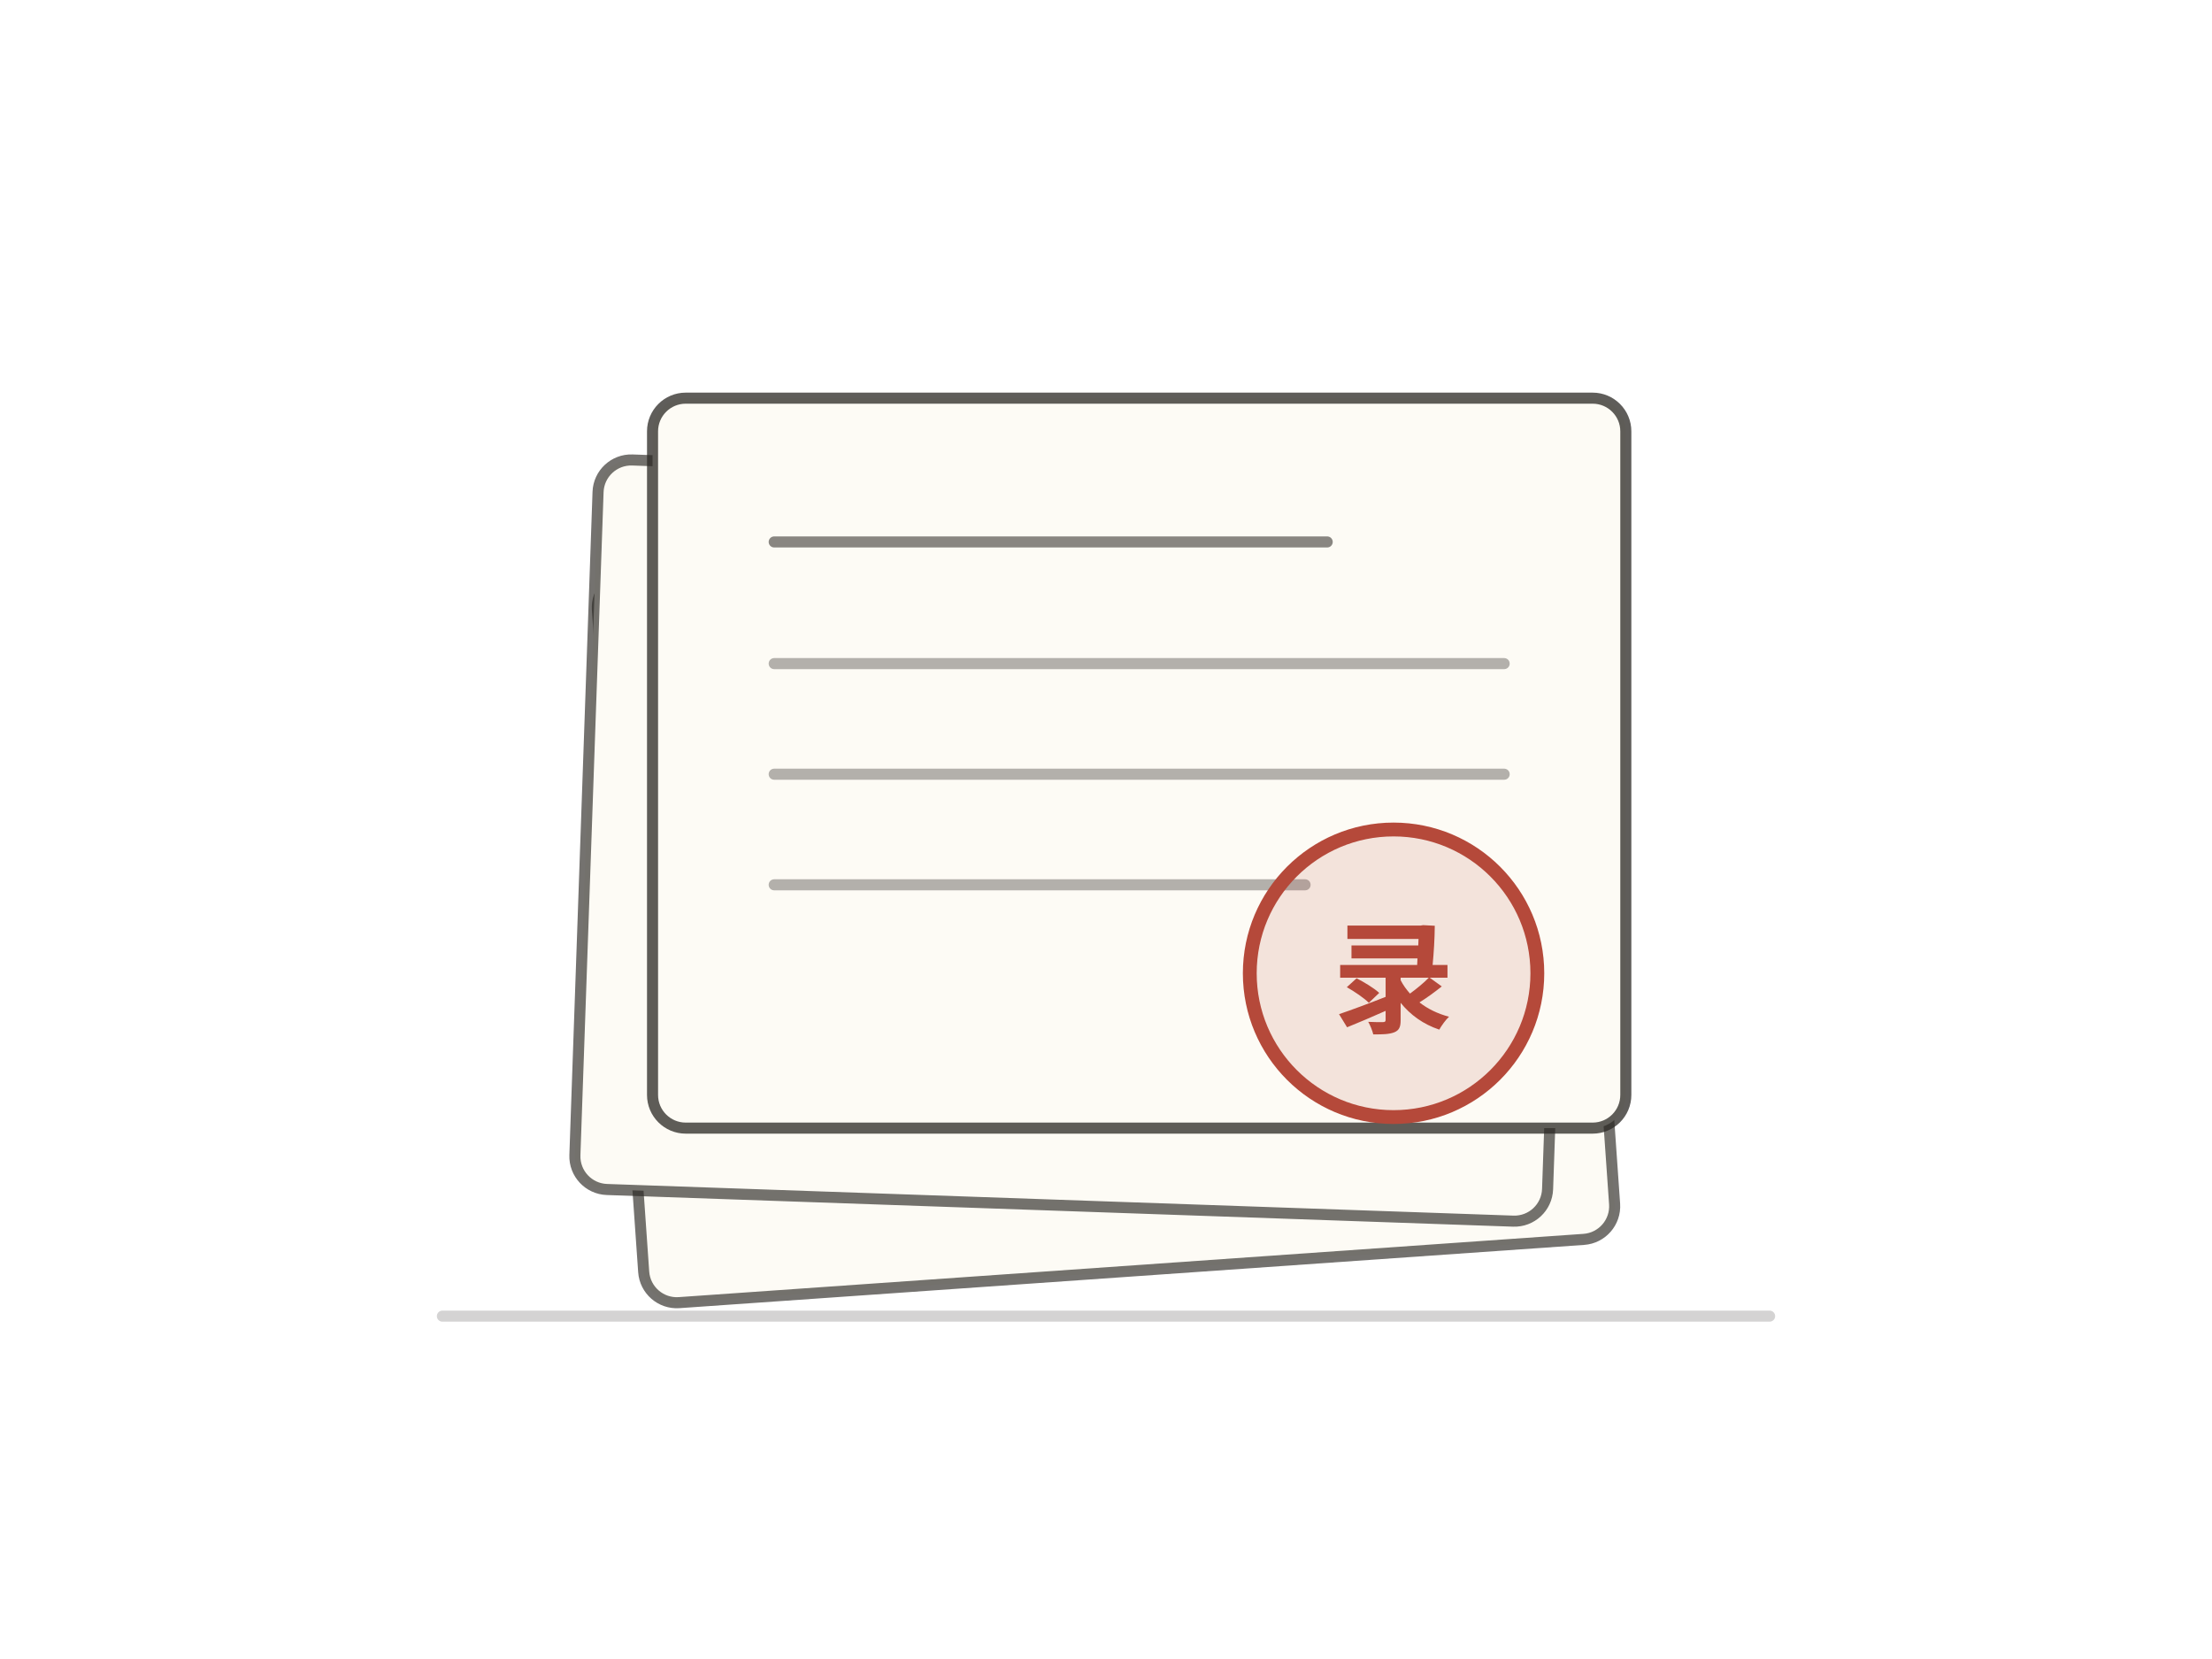
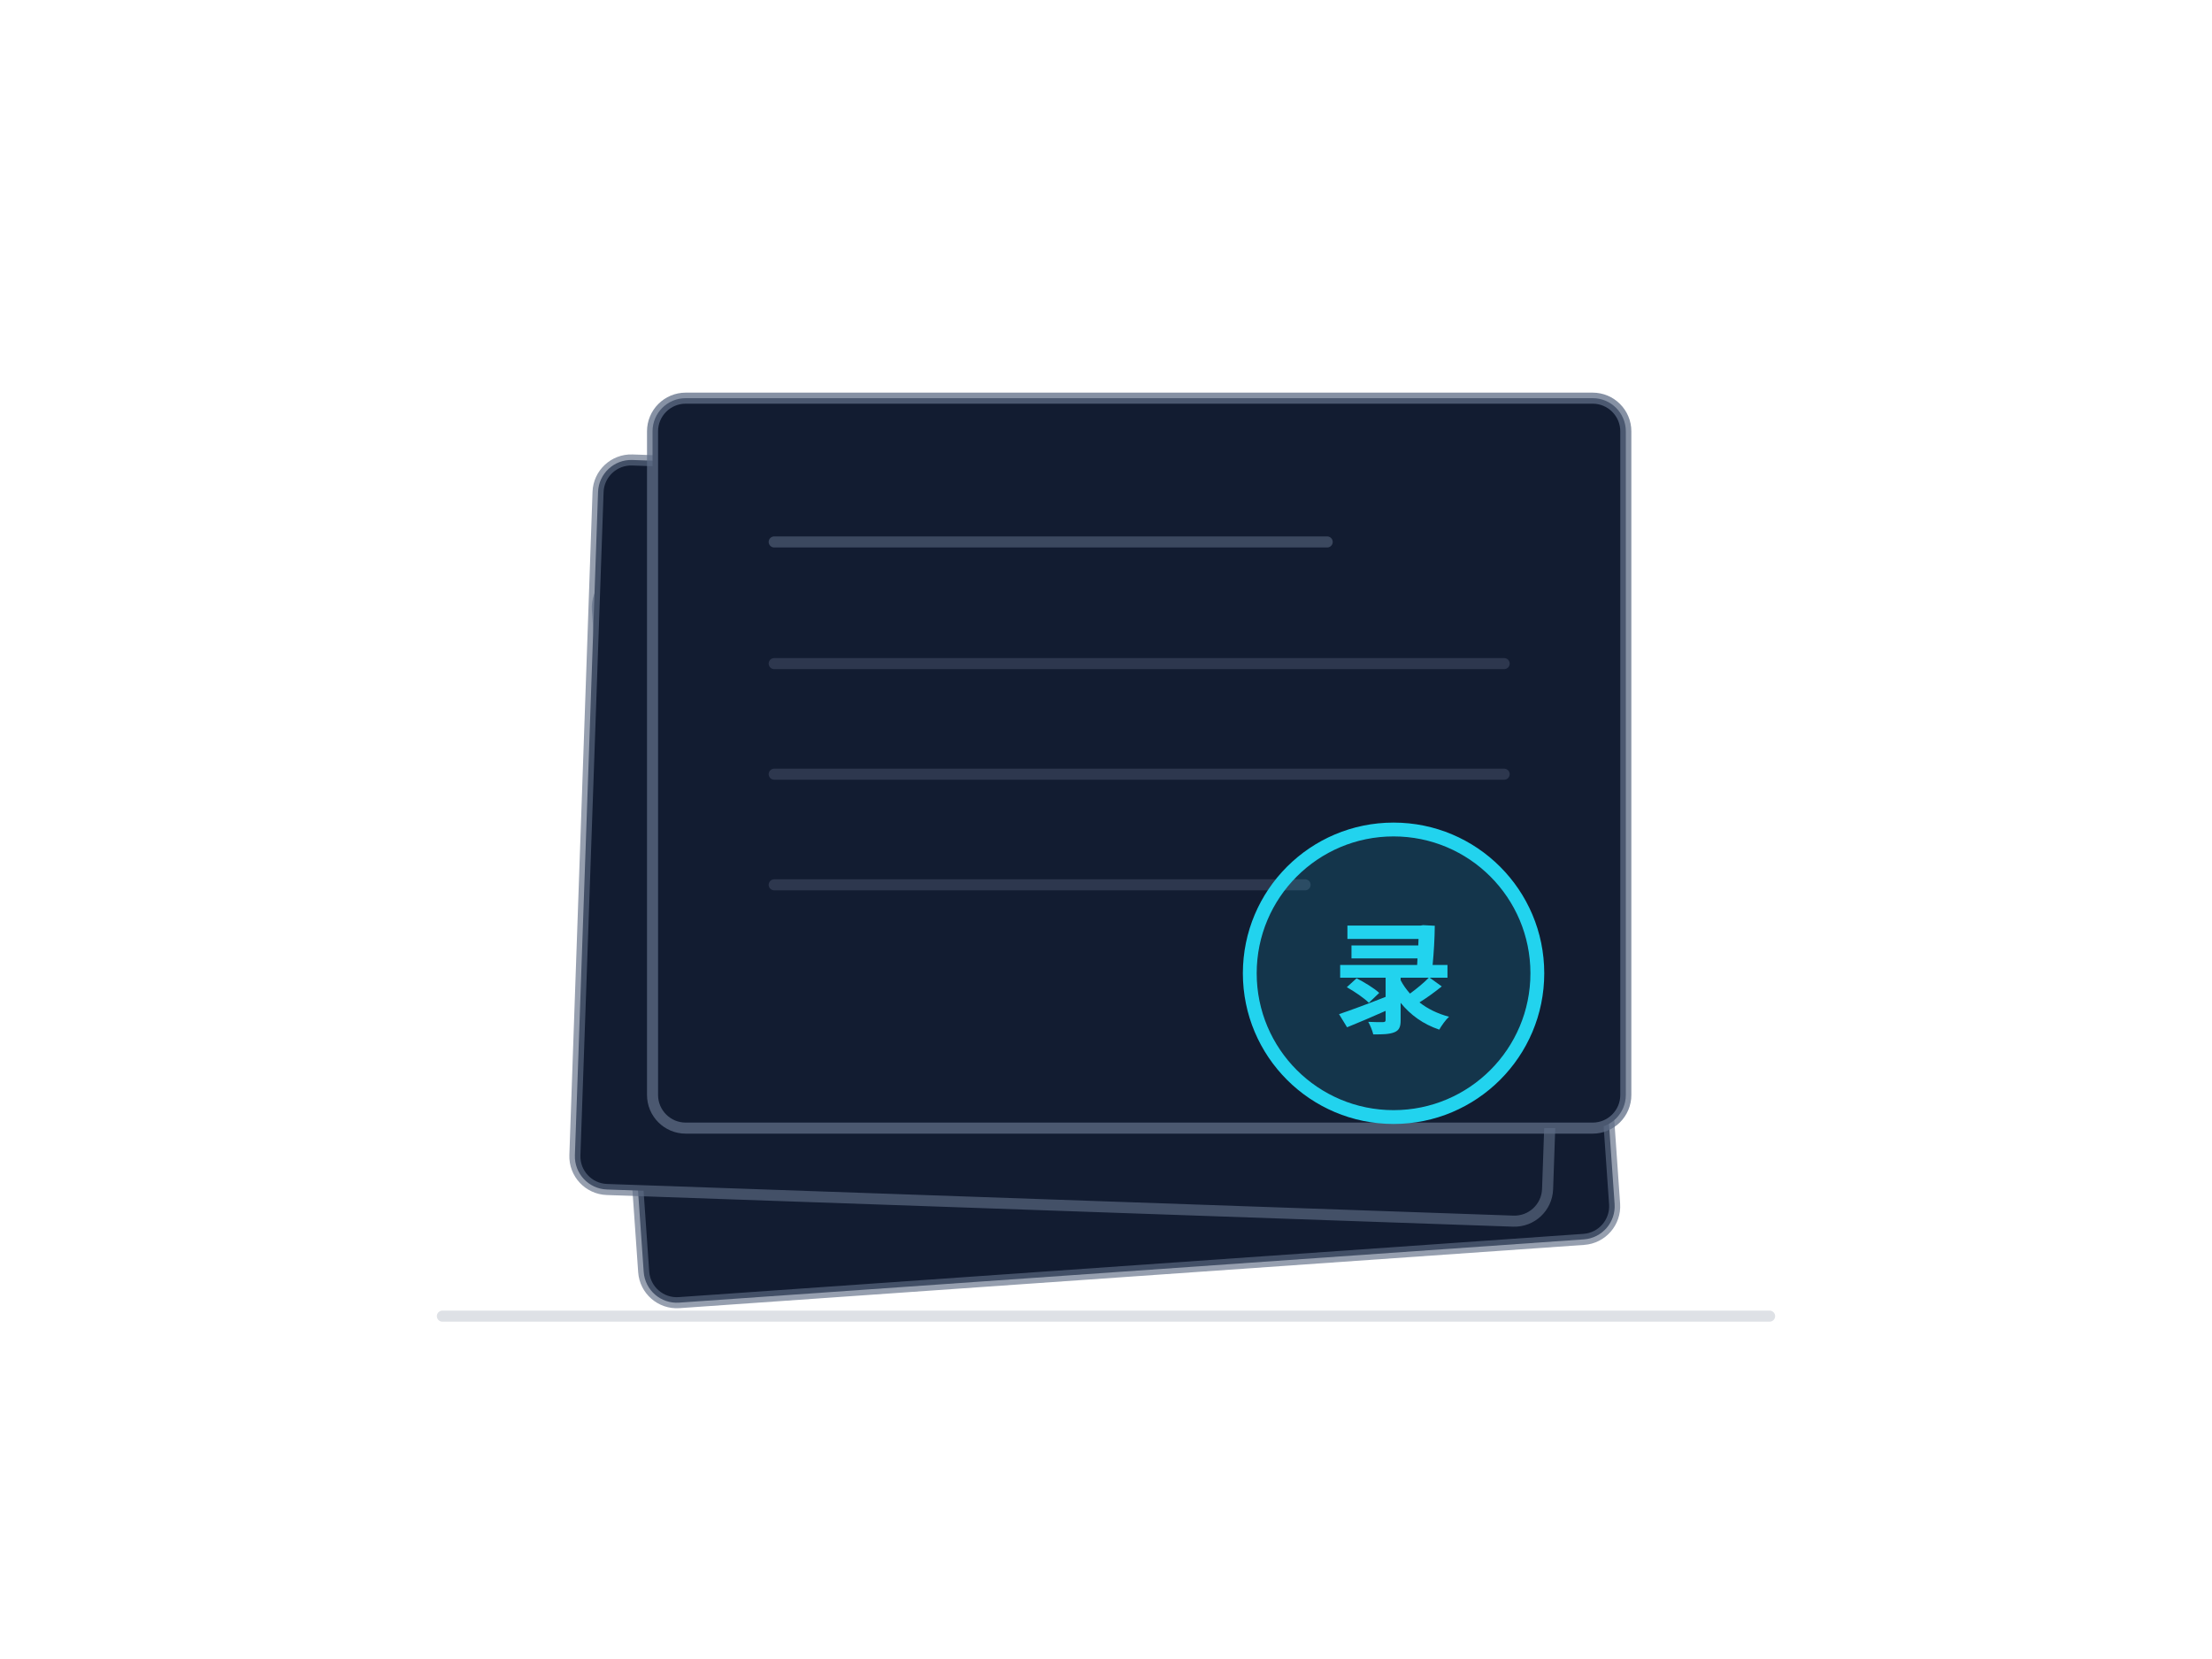
<svg xmlns="http://www.w3.org/2000/svg" viewBox="0 0 400 300" width="400" height="300">
-   <rect x="112" y="98" width="176" height="132" rx="6" fill="#FDFBF5" stroke="#2A2723" stroke-opacity="0.65" stroke-width="2" transform="rotate(-4 200 164)" />
-   <rect x="106" y="86" width="176" height="132" rx="6" fill="#FDFBF5" stroke="#2A2723" stroke-opacity="0.65" stroke-width="2" transform="rotate(2 194 152)" />
-   <rect x="118" y="72" width="176" height="132" rx="6" fill="#FDFBF5" stroke="#2A2723" stroke-opacity="0.75" stroke-width="2" />
-   <line x1="140" y1="98" x2="240" y2="98" stroke="#2A2723" stroke-opacity="0.55" stroke-width="2" stroke-linecap="round" />
-   <line x1="140" y1="120" x2="272" y2="120" stroke="#2A2723" stroke-opacity="0.35" stroke-width="2" stroke-linecap="round" />
-   <line x1="140" y1="140" x2="272" y2="140" stroke="#2A2723" stroke-opacity="0.35" stroke-width="2" stroke-linecap="round" />
-   <line x1="140" y1="160" x2="236" y2="160" stroke="#2A2723" stroke-opacity="0.35" stroke-width="2" stroke-linecap="round" />
-   <circle cx="252" cy="176" r="26" fill="#B5493A" fill-opacity="0.14" stroke="#B5493A" stroke-width="2.5" />
-   <text x="252" y="185" font-family="'Noto Serif SC','Songti SC',serif" font-weight="900" font-size="22" fill="#B5493A" text-anchor="middle">录</text>
-   <line x1="80" y1="238" x2="320" y2="238" stroke="#2A2723" stroke-opacity="0.2" stroke-width="2" stroke-linecap="round" />
+   <rect x="112" y="98" width="176" height="132" rx="6" fill="#121C31" stroke="#5E6C85" stroke-opacity="0.65" stroke-width="2" transform="rotate(-4 200 164)" />
+   <rect x="106" y="86" width="176" height="132" rx="6" fill="#121C31" stroke="#5E6C85" stroke-opacity="0.65" stroke-width="2" transform="rotate(2 194 152)" />
+   <rect x="118" y="72" width="176" height="132" rx="6" fill="#121C31" stroke="#5E6C85" stroke-opacity="0.75" stroke-width="2" />
+   <line x1="140" y1="98" x2="240" y2="98" stroke="#5E6C85" stroke-opacity="0.55" stroke-width="2" stroke-linecap="round" />
+   <line x1="140" y1="120" x2="272" y2="120" stroke="#5E6C85" stroke-opacity="0.35" stroke-width="2" stroke-linecap="round" />
+   <line x1="140" y1="140" x2="272" y2="140" stroke="#5E6C85" stroke-opacity="0.35" stroke-width="2" stroke-linecap="round" />
+   <line x1="140" y1="160" x2="236" y2="160" stroke="#5E6C85" stroke-opacity="0.35" stroke-width="2" stroke-linecap="round" />
+   <circle cx="252" cy="176" r="26" fill="#22D3EE" fill-opacity="0.14" stroke="#22D3EE" stroke-width="2.5" />
+   <text x="252" y="185" font-family="'Noto Serif SC','Songti SC',serif" font-weight="900" font-size="22" fill="#22D3EE" text-anchor="middle">录</text>
+   <line x1="80" y1="238" x2="320" y2="238" stroke="#5E6C85" stroke-opacity="0.2" stroke-width="2" stroke-linecap="round" />
</svg>
